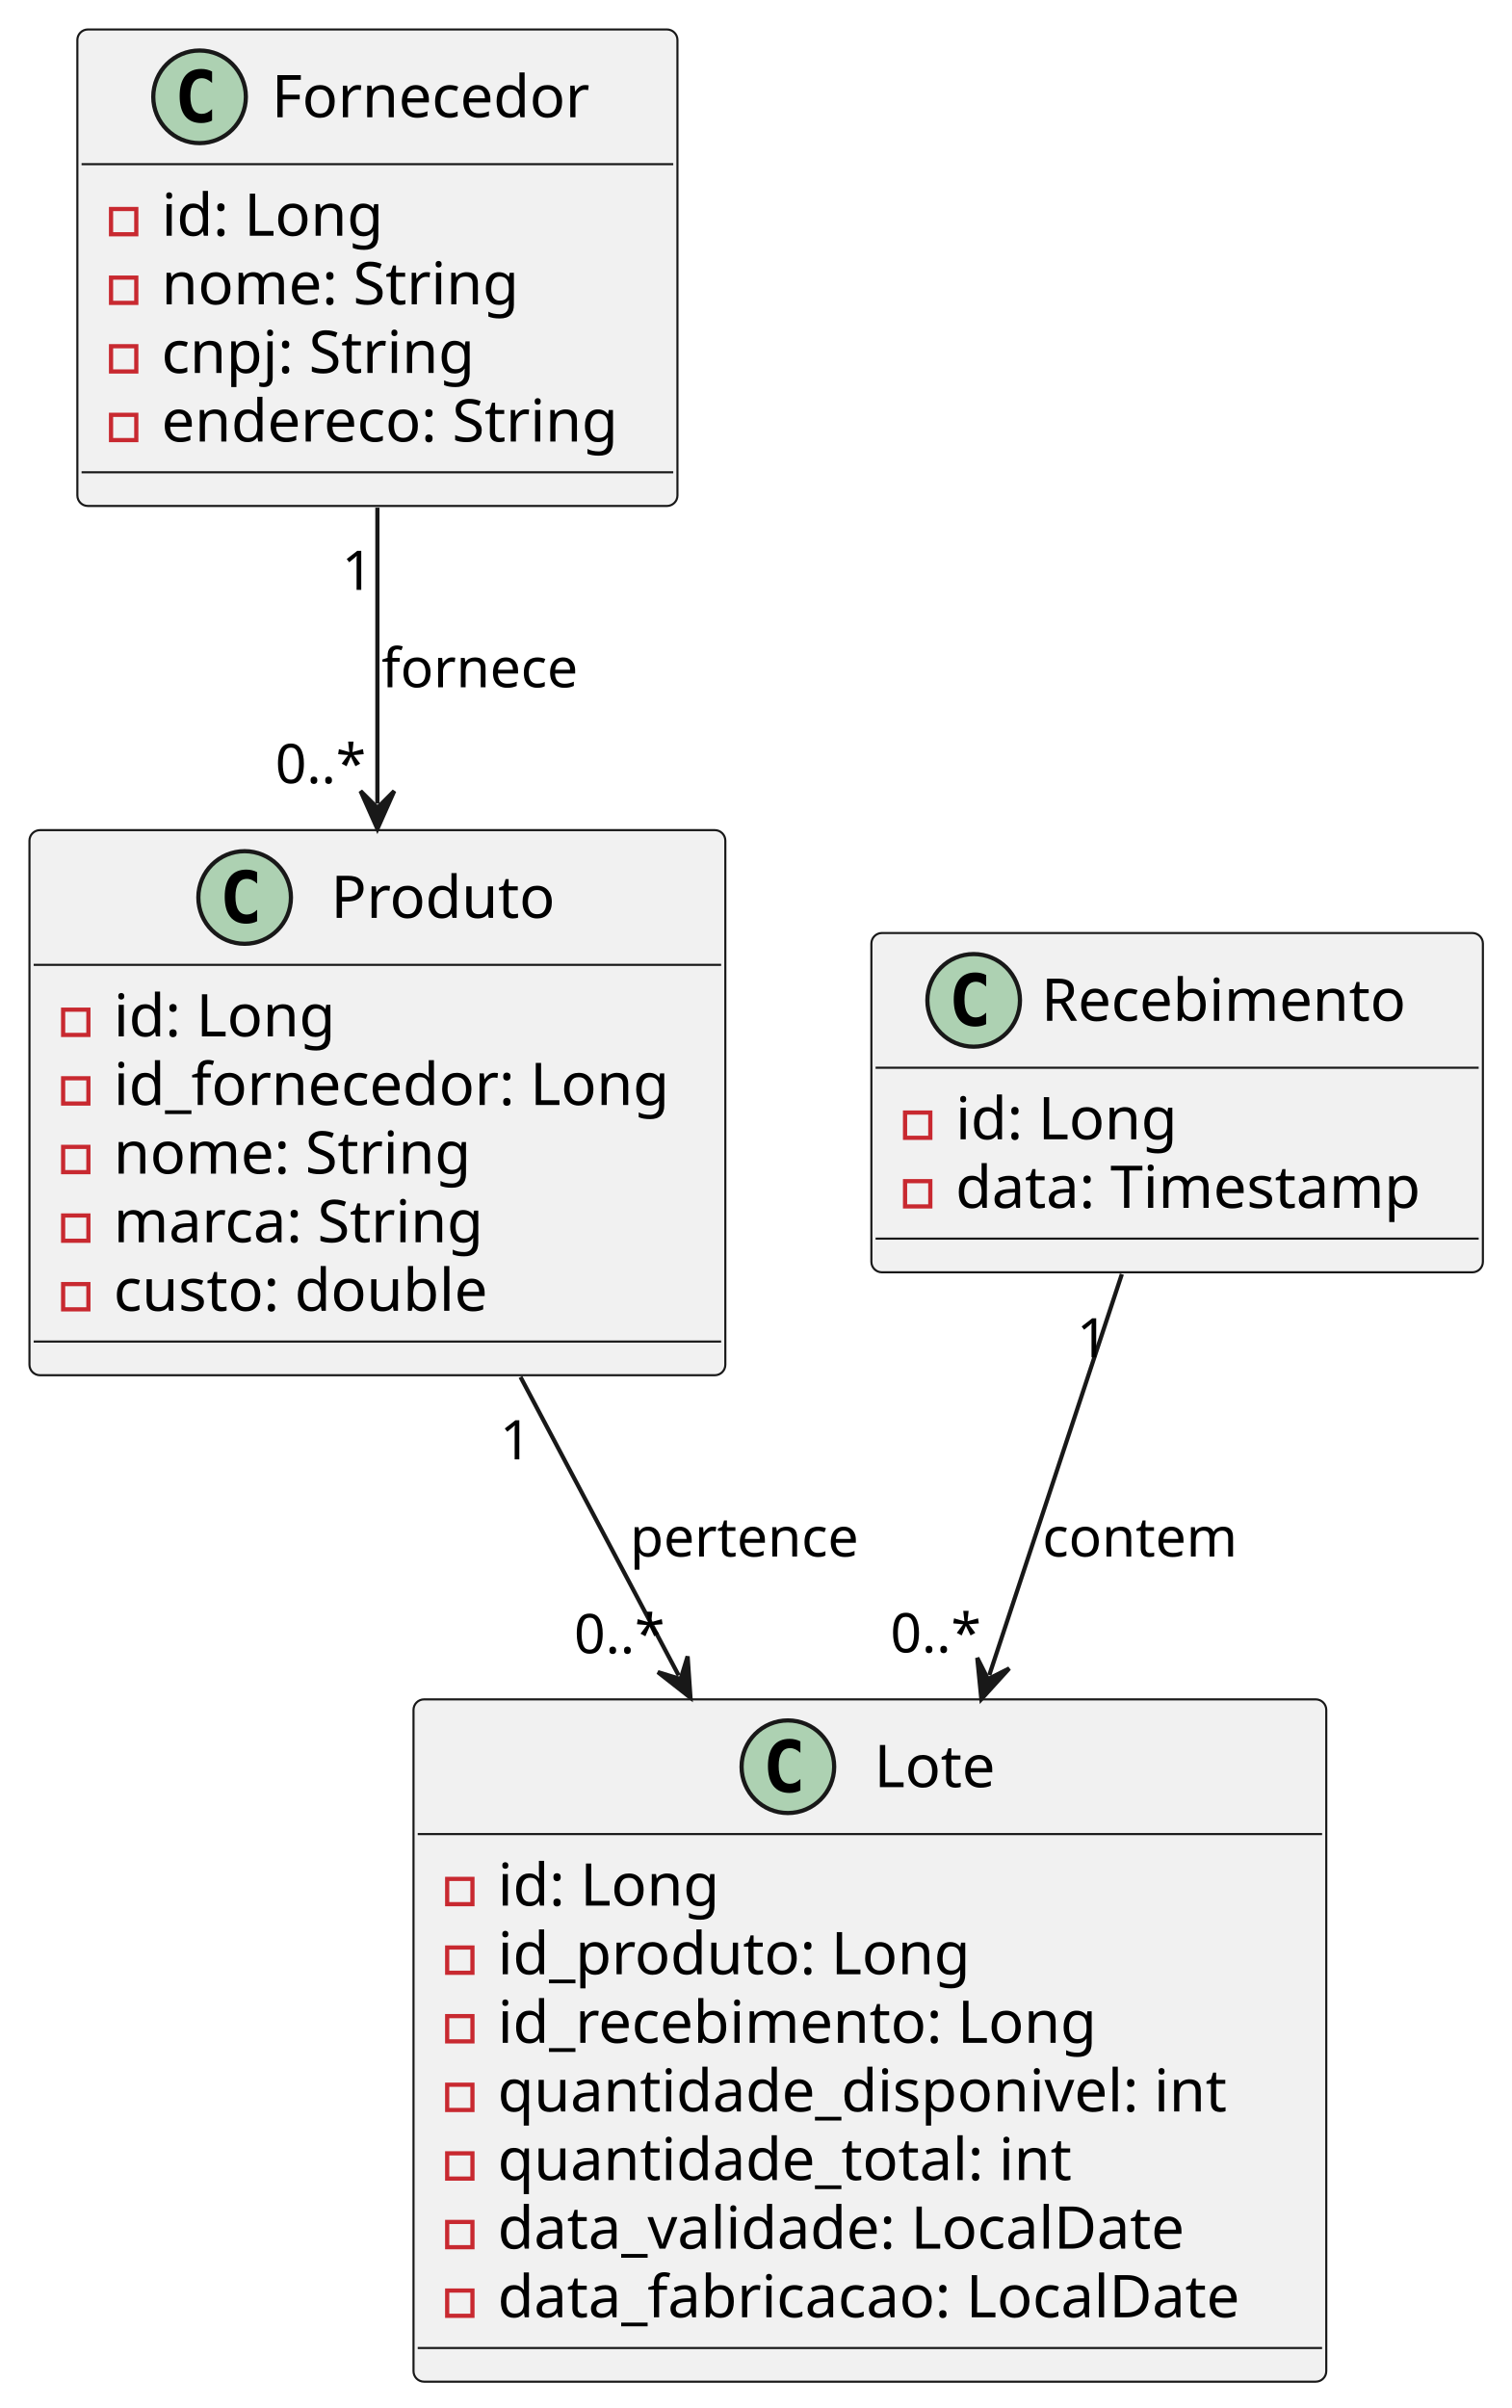
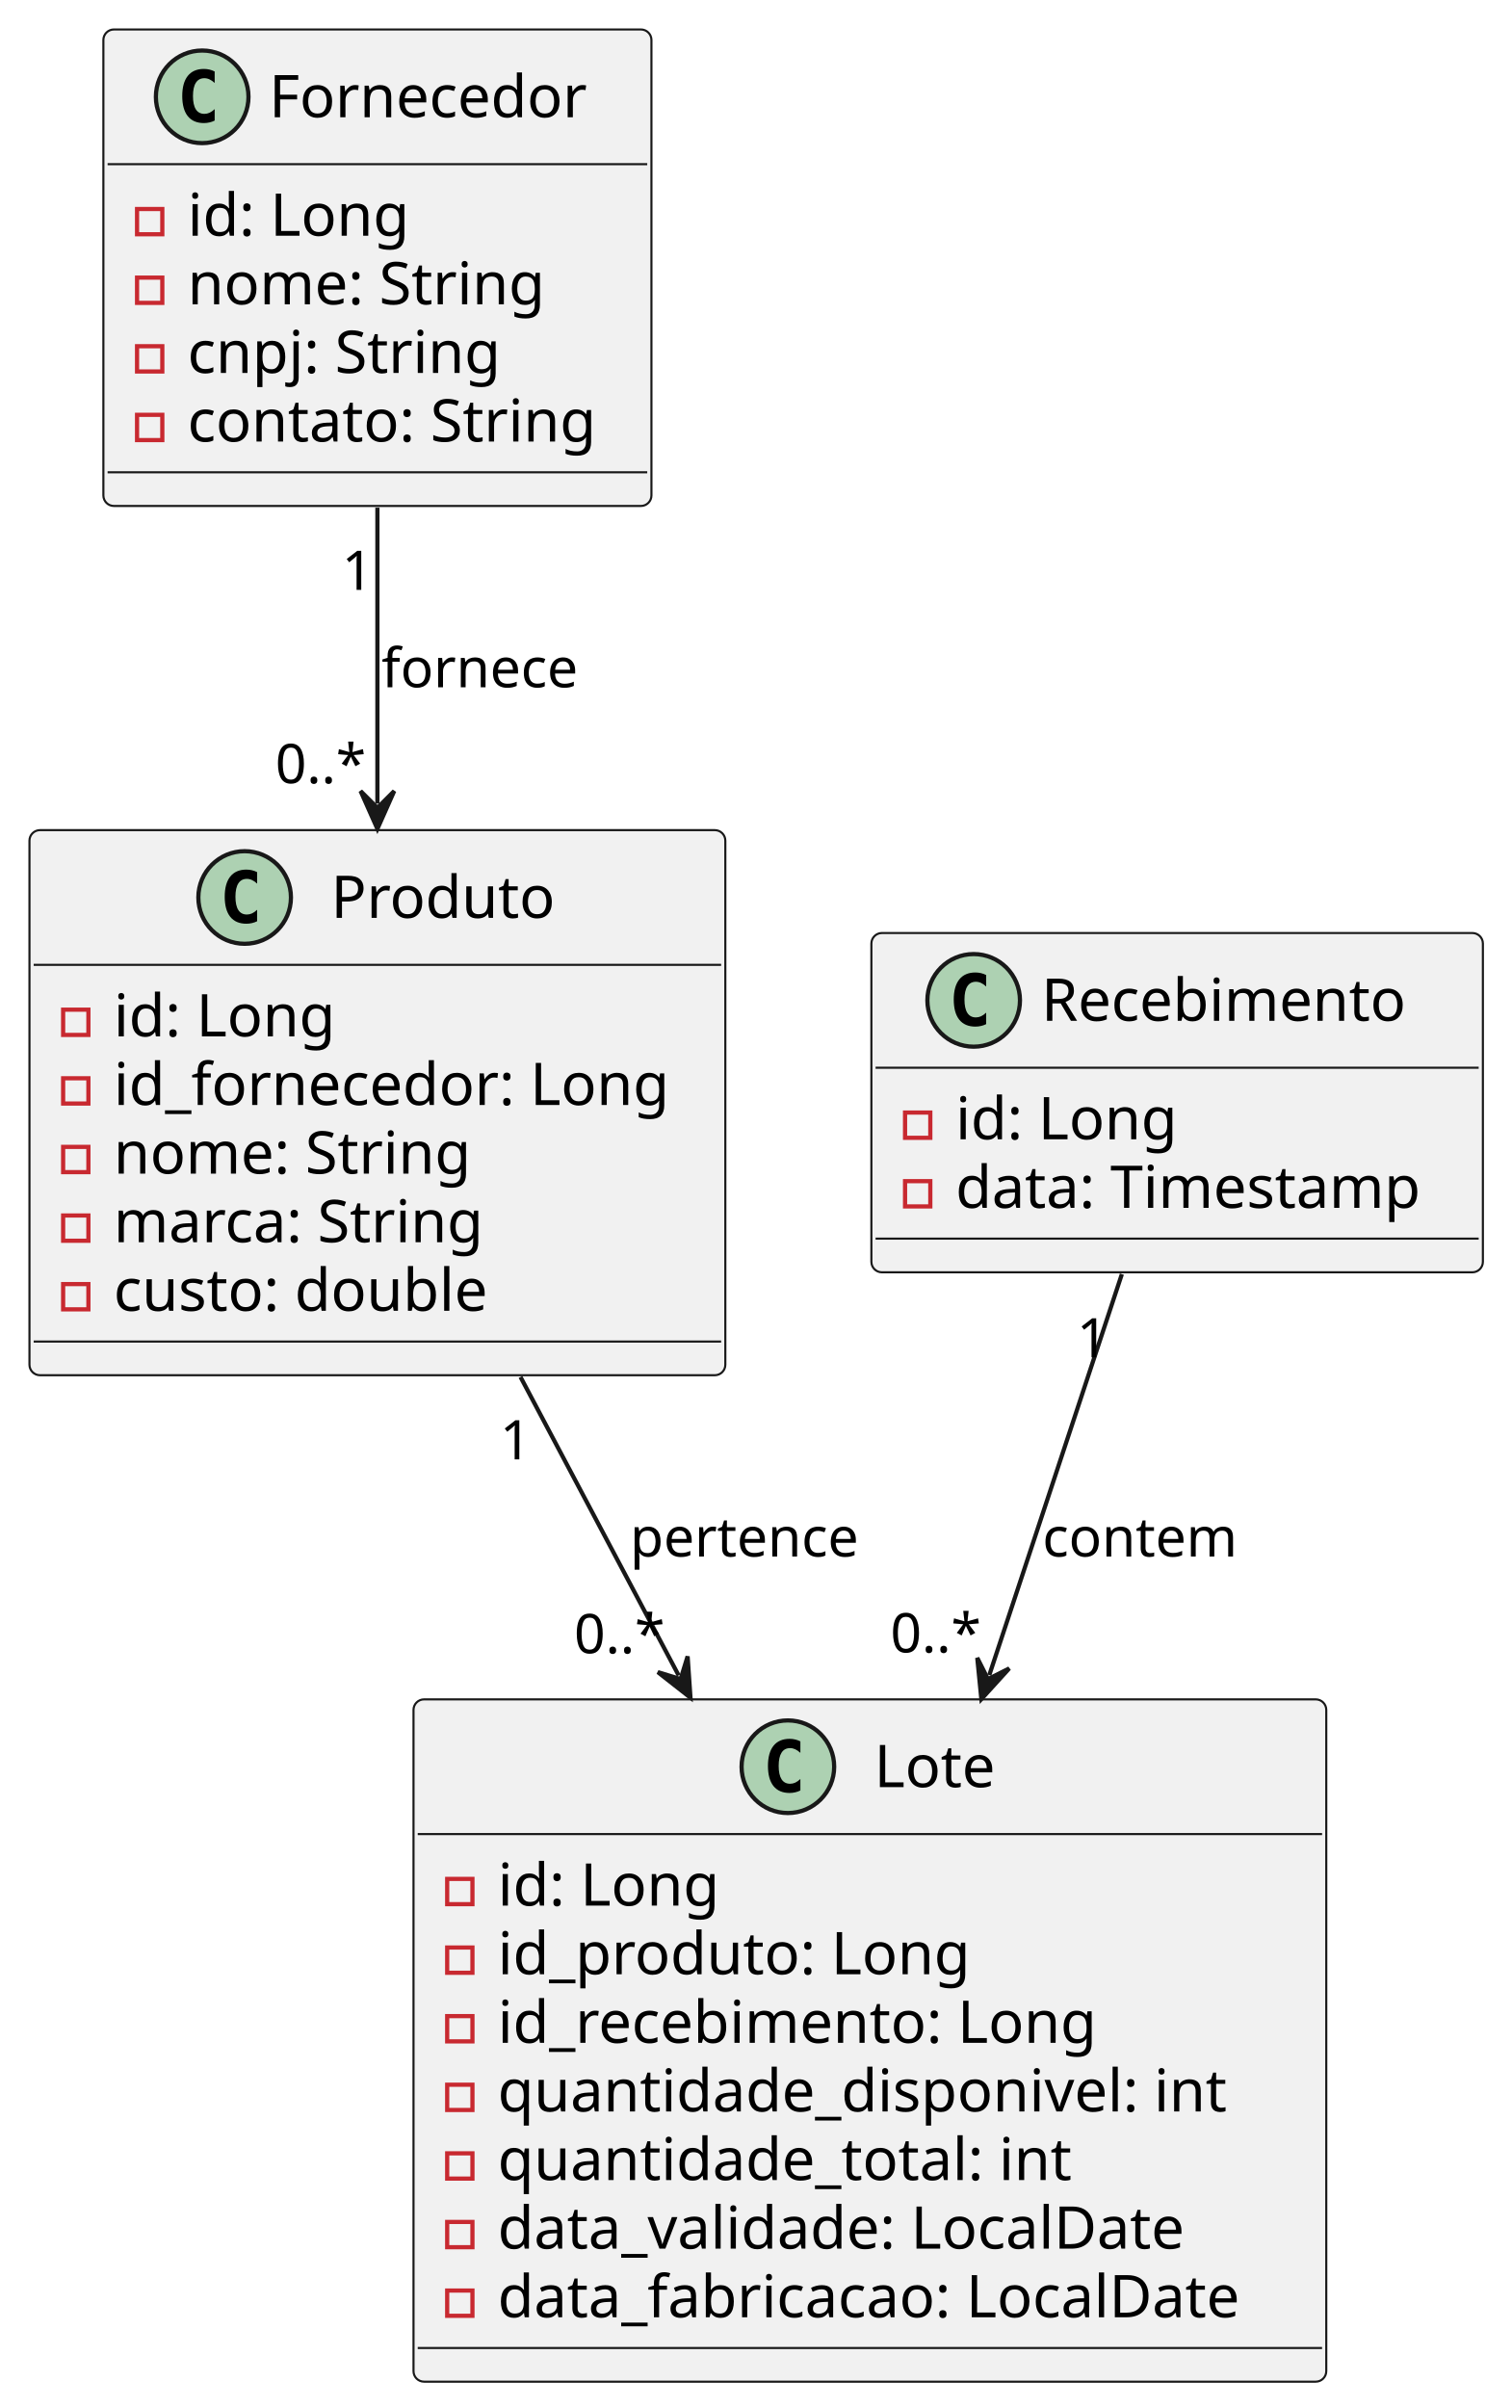
<svg xmlns="http://www.w3.org/2000/svg" contentstyletype="text/css" data-diagram-type="CLASS" height="572px" preserveAspectRatio="none" style="width:359px;height:572px;background:#FFFFFF;" version="1.1" viewBox="0 0 359 572" width="359px" zoomAndPan="magnify">
  <defs />
  <g>
    <g id="elem_Fornecedor">
-       <rect codeline="1" fill="#F1F1F1" height="113.188" id="Fornecedor" rx="2.5" ry="2.5" style="stroke:#181818;stroke-width:0.5;" width="142.566" x="18.38" y="7" />
-       <ellipse cx="47.414" cy="23" fill="#ADD1B2" rx="11" ry="11" style="stroke:#181818;stroke-width:1;" />
-       <path d="M50.383,28.641 Q49.805,28.938 49.164,29.078 Q48.524,29.234 47.821,29.234 Q45.321,29.234 43.992,27.594 Q42.68,25.938 42.68,22.812 Q42.68,19.688 43.992,18.031 Q45.321,16.375 47.821,16.375 Q48.524,16.375 49.164,16.531 Q49.821,16.688 50.383,16.984 L50.383,19.703 Q49.758,19.125 49.164,18.859 Q48.571,18.578 47.946,18.578 Q46.602,18.578 45.914,19.656 Q45.227,20.719 45.227,22.812 Q45.227,24.906 45.914,25.984 Q46.602,27.047 47.946,27.047 Q48.571,27.047 49.164,26.781 Q49.758,26.5 50.383,25.922 L50.383,28.641 Z " fill="#000000" />
-       <text fill="#000000" font-family="sans-serif" font-size="14" lengthAdjust="spacing" textLength="79.379" x="64.533" y="27.847">Fornecedor</text>
-       <line style="stroke:#181818;stroke-width:0.5;" x1="19.38" x2="159.946" y1="39" y2="39" />
-       <rect fill="none" height="6" style="stroke:#C82930;stroke-width:1;" width="6" x="26.38" y="49.648" />
-       <text fill="#000000" font-family="sans-serif" font-size="14" lengthAdjust="spacing" textLength="56.068" x="38.38" y="55.995">id: Long</text>
-       <rect fill="none" height="6" style="stroke:#C82930;stroke-width:1;" width="6" x="26.38" y="65.945" />
-       <text fill="#000000" font-family="sans-serif" font-size="14" lengthAdjust="spacing" textLength="90.638" x="38.38" y="72.292">nome: String</text>
-       <rect fill="none" height="6" style="stroke:#C82930;stroke-width:1;" width="6" x="26.38" y="82.242" />
-       <text fill="#000000" font-family="sans-serif" font-size="14" lengthAdjust="spacing" textLength="80.295" x="38.38" y="88.589">cnpj: String</text>
-       <rect fill="none" height="6" style="stroke:#C82930;stroke-width:1;" width="6" x="26.38" y="98.539" />
-       <text fill="#000000" font-family="sans-serif" font-size="14" lengthAdjust="spacing" textLength="116.566" x="38.38" y="104.886">endereco: String</text>
-       <line style="stroke:#181818;stroke-width:0.5;" x1="19.38" x2="159.946" y1="112.188" y2="112.188" />
+       <rect codeline="1" fill="#F1F1F1" height="113.188" id="Fornecedor" rx="2.5" ry="2.5" style="stroke:#181818;stroke-width:0.5;" width="130.207" x="24.56" y="7" />
+       <ellipse cx="48.033" cy="23" fill="#ADD1B2" rx="11" ry="11" style="stroke:#181818;stroke-width:1;" />
+       <path d="M51.001,28.641 Q50.423,28.938 49.783,29.078 Q49.142,29.234 48.439,29.234 Q45.939,29.234 44.611,27.594 Q43.298,25.938 43.298,22.812 Q43.298,19.688 44.611,18.031 Q45.939,16.375 48.439,16.375 Q49.142,16.375 49.783,16.531 Q50.439,16.688 51.001,16.984 L51.001,19.703 Q50.376,19.125 49.783,18.859 Q49.189,18.578 48.564,18.578 Q47.22,18.578 46.533,19.656 Q45.845,20.719 45.845,22.812 Q45.845,24.906 46.533,25.984 Q47.22,27.047 48.564,27.047 Q49.189,27.047 49.783,26.781 Q50.376,26.5 51.001,25.922 L51.001,28.641 Z " fill="#000000" />
+       <text fill="#000000" font-family="sans-serif" font-size="14" lengthAdjust="spacing" textLength="79.379" x="63.916" y="27.847">Fornecedor</text>
+       <line style="stroke:#181818;stroke-width:0.5;" x1="25.56" x2="153.767" y1="39" y2="39" />
+       <rect fill="none" height="6" style="stroke:#C82930;stroke-width:1;" width="6" x="32.56" y="49.648" />
+       <text fill="#000000" font-family="sans-serif" font-size="14" lengthAdjust="spacing" textLength="56.068" x="44.56" y="55.995">id: Long</text>
+       <rect fill="none" height="6" style="stroke:#C82930;stroke-width:1;" width="6" x="32.56" y="65.945" />
+       <text fill="#000000" font-family="sans-serif" font-size="14" lengthAdjust="spacing" textLength="90.638" x="44.56" y="72.292">nome: String</text>
+       <rect fill="none" height="6" style="stroke:#C82930;stroke-width:1;" width="6" x="32.56" y="82.242" />
+       <text fill="#000000" font-family="sans-serif" font-size="14" lengthAdjust="spacing" textLength="80.295" x="44.56" y="88.589">cnpj: String</text>
+       <rect fill="none" height="6" style="stroke:#C82930;stroke-width:1;" width="6" x="32.56" y="98.539" />
+       <text fill="#000000" font-family="sans-serif" font-size="14" lengthAdjust="spacing" textLength="104.207" x="44.56" y="104.886">contato: String</text>
+       <line style="stroke:#181818;stroke-width:0.5;" x1="25.56" x2="153.767" y1="112.188" y2="112.188" />
    </g>
    <g id="elem_Produto">
      <rect codeline="8" fill="#F1F1F1" height="129.484" id="Produto" rx="2.5" ry="2.5" style="stroke:#181818;stroke-width:0.5;" width="165.323" x="7" y="197.19" />
      <ellipse cx="58.123" cy="213.19" fill="#ADD1B2" rx="11" ry="11" style="stroke:#181818;stroke-width:1;" />
      <path d="M61.091,218.831 Q60.513,219.127 59.873,219.268 Q59.232,219.424 58.529,219.424 Q56.029,219.424 54.701,217.784 Q53.388,216.127 53.388,213.002 Q53.388,209.877 54.701,208.221 Q56.029,206.565 58.529,206.565 Q59.232,206.565 59.873,206.721 Q60.529,206.877 61.091,207.174 L61.091,209.893 Q60.466,209.315 59.873,209.049 Q59.279,208.768 58.654,208.768 Q57.31,208.768 56.623,209.846 Q55.935,210.909 55.935,213.002 Q55.935,215.096 56.623,216.174 Q57.31,217.237 58.654,217.237 Q59.279,217.237 59.873,216.971 Q60.466,216.69 61.091,216.112 L61.091,218.831 Z " fill="#000000" />
      <text fill="#000000" font-family="sans-serif" font-size="14" lengthAdjust="spacing" textLength="54.578" x="78.623" y="218.037">Produto</text>
      <line style="stroke:#181818;stroke-width:0.5;" x1="8" x2="171.323" y1="229.19" y2="229.19" />
      <rect fill="none" height="6" style="stroke:#C82930;stroke-width:1;" width="6" x="15" y="239.838" />
      <text fill="#000000" font-family="sans-serif" font-size="14" lengthAdjust="spacing" textLength="56.068" x="27" y="246.185">id: Long</text>
      <rect fill="none" height="6" style="stroke:#C82930;stroke-width:1;" width="6" x="15" y="256.135" />
      <text fill="#000000" font-family="sans-serif" font-size="14" lengthAdjust="spacing" textLength="139.323" x="27" y="262.482">id_fornecedor: Long</text>
      <rect fill="none" height="6" style="stroke:#C82930;stroke-width:1;" width="6" x="15" y="272.432" />
      <text fill="#000000" font-family="sans-serif" font-size="14" lengthAdjust="spacing" textLength="90.638" x="27" y="278.779">nome: String</text>
      <rect fill="none" height="6" style="stroke:#C82930;stroke-width:1;" width="6" x="15" y="288.729" />
      <text fill="#000000" font-family="sans-serif" font-size="14" lengthAdjust="spacing" textLength="95.197" x="27" y="295.076">marca: String</text>
      <rect fill="none" height="6" style="stroke:#C82930;stroke-width:1;" width="6" x="15" y="305.026" />
      <text fill="#000000" font-family="sans-serif" font-size="14" lengthAdjust="spacing" textLength="94.801" x="27" y="311.373">custo: double</text>
      <line style="stroke:#181818;stroke-width:0.5;" x1="8" x2="171.323" y1="318.674" y2="318.674" />
    </g>
    <g id="elem_Lote">
      <rect codeline="16" fill="#F1F1F1" height="162.078" id="Lote" rx="2.5" ry="2.5" style="stroke:#181818;stroke-width:0.5;" width="216.852" x="98.24" y="403.67" />
      <ellipse cx="187.182" cy="419.67" fill="#ADD1B2" rx="11" ry="11" style="stroke:#181818;stroke-width:1;" />
      <path d="M190.151,425.311 Q189.573,425.608 188.932,425.748 Q188.292,425.904 187.589,425.904 Q185.089,425.904 183.761,424.264 Q182.448,422.608 182.448,419.483 Q182.448,416.358 183.761,414.701 Q185.089,413.045 187.589,413.045 Q188.292,413.045 188.932,413.201 Q189.589,413.358 190.151,413.654 L190.151,416.373 Q189.526,415.795 188.932,415.529 Q188.339,415.248 187.714,415.248 Q186.37,415.248 185.682,416.326 Q184.995,417.389 184.995,419.483 Q184.995,421.576 185.682,422.654 Q186.37,423.717 187.714,423.717 Q188.339,423.717 188.932,423.451 Q189.526,423.17 190.151,422.592 L190.151,425.311 Z " fill="#000000" />
      <text fill="#000000" font-family="sans-serif" font-size="14" lengthAdjust="spacing" textLength="30.468" x="207.682" y="424.517">Lote</text>
      <line style="stroke:#181818;stroke-width:0.5;" x1="99.24" x2="314.092" y1="435.67" y2="435.67" />
      <rect fill="none" height="6" style="stroke:#C82930;stroke-width:1;" width="6" x="106.24" y="446.318" />
      <text fill="#000000" font-family="sans-serif" font-size="14" lengthAdjust="spacing" textLength="56.068" x="118.24" y="452.665">id: Long</text>
      <rect fill="none" height="6" style="stroke:#C82930;stroke-width:1;" width="6" x="106.24" y="462.615" />
      <text fill="#000000" font-family="sans-serif" font-size="14" lengthAdjust="spacing" textLength="118.091" x="118.24" y="468.962">id_produto: Long</text>
      <rect fill="none" height="6" style="stroke:#C82930;stroke-width:1;" width="6" x="106.24" y="478.912" />
      <text fill="#000000" font-family="sans-serif" font-size="14" lengthAdjust="spacing" textLength="151.703" x="118.24" y="485.259">id_recebimento: Long</text>
      <rect fill="none" height="6" style="stroke:#C82930;stroke-width:1;" width="6" x="106.24" y="495.209" />
      <text fill="#000000" font-family="sans-serif" font-size="14" lengthAdjust="spacing" textLength="185.049" x="118.24" y="501.556">quantidade_disponivel: int</text>
      <rect fill="none" height="6" style="stroke:#C82930;stroke-width:1;" width="6" x="106.24" y="511.506" />
      <text fill="#000000" font-family="sans-serif" font-size="14" lengthAdjust="spacing" textLength="145.988" x="118.24" y="517.853">quantidade_total: int</text>
      <rect fill="none" height="6" style="stroke:#C82930;stroke-width:1;" width="6" x="106.24" y="527.803" />
      <text fill="#000000" font-family="sans-serif" font-size="14" lengthAdjust="spacing" textLength="177.304" x="118.24" y="534.149">data_validade: LocalDate</text>
      <rect fill="none" height="6" style="stroke:#C82930;stroke-width:1;" width="6" x="106.24" y="544.1" />
      <text fill="#000000" font-family="sans-serif" font-size="14" lengthAdjust="spacing" textLength="190.852" x="118.24" y="550.446">data_fabricacao: LocalDate</text>
      <line style="stroke:#181818;stroke-width:0.5;" x1="99.24" x2="314.092" y1="557.748" y2="557.748" />
    </g>
    <g id="elem_Recebimento">
      <rect codeline="26" fill="#F1F1F1" height="80.594" id="Recebimento" rx="2.5" ry="2.5" style="stroke:#181818;stroke-width:0.5;" width="145.28" x="207.02" y="221.63" />
      <ellipse cx="231.323" cy="237.63" fill="#ADD1B2" rx="11" ry="11" style="stroke:#181818;stroke-width:1;" />
      <path d="M234.292,243.271 Q233.714,243.567 233.073,243.708 Q232.433,243.864 231.73,243.864 Q229.23,243.864 227.901,242.224 Q226.589,240.567 226.589,237.442 Q226.589,234.317 227.901,232.661 Q229.23,231.005 231.73,231.005 Q232.433,231.005 233.073,231.161 Q233.73,231.317 234.292,231.614 L234.292,234.333 Q233.667,233.755 233.073,233.489 Q232.48,233.208 231.855,233.208 Q230.511,233.208 229.823,234.286 Q229.136,235.349 229.136,237.442 Q229.136,239.536 229.823,240.614 Q230.511,241.677 231.855,241.677 Q232.48,241.677 233.073,241.411 Q233.667,241.13 234.292,240.552 L234.292,243.271 Z " fill="#000000" />
      <text fill="#000000" font-family="sans-serif" font-size="14" lengthAdjust="spacing" textLength="92.606" x="247.391" y="242.477">Recebimento</text>
      <line style="stroke:#181818;stroke-width:0.5;" x1="208.02" x2="351.3" y1="253.63" y2="253.63" />
      <rect fill="none" height="6" style="stroke:#C82930;stroke-width:1;" width="6" x="215.02" y="264.278" />
      <text fill="#000000" font-family="sans-serif" font-size="14" lengthAdjust="spacing" textLength="56.068" x="227.02" y="270.625">id: Long</text>
      <rect fill="none" height="6" style="stroke:#C82930;stroke-width:1;" width="6" x="215.02" y="280.575" />
      <text fill="#000000" font-family="sans-serif" font-size="14" lengthAdjust="spacing" textLength="119.28" x="227.02" y="286.922">data: Timestamp</text>
      <line style="stroke:#181818;stroke-width:0.5;" x1="208.02" x2="351.3" y1="294.224" y2="294.224" />
    </g>
    <g id="link_Fornecedor_Produto">
      <path codeline="31" d="M89.66,120.59 C89.66,144.4 89.66,166.28 89.66,190.9 " fill="none" id="Fornecedor-to-Produto" style="stroke:#181818;stroke-width:1;" />
      <polygon fill="#181818" points="89.66,196.9,93.66,187.9,89.66,191.9,85.66,187.9,89.66,196.9" style="stroke:#181818;stroke-width:1;" />
      <text fill="#000000" font-family="sans-serif" font-size="13" lengthAdjust="spacing" textLength="49.258" x="90.66" y="163.257">fornece</text>
      <text fill="#000000" font-family="sans-serif" font-size="13" lengthAdjust="spacing" textLength="8.271" x="81.213" y="140.122">1</text>
      <text fill="#000000" font-family="sans-serif" font-size="13" lengthAdjust="spacing" textLength="23.036" x="65.404" y="186.041">0..*</text>
    </g>
    <g id="link_Produto_Lote">
      <path codeline="32" d="M123.66,327.09 C136.28,350.89 147.941,372.898 161.231,397.978 " fill="none" id="Produto-to-Lote" style="stroke:#181818;stroke-width:1;" />
      <polygon fill="#181818" points="164.04,403.28,163.36,393.455,161.699,398.862,156.292,397.2,164.04,403.28" style="stroke:#181818;stroke-width:1;" />
      <text fill="#000000" font-family="sans-serif" font-size="13" lengthAdjust="spacing" textLength="58.075" x="149.66" y="369.737">pertence</text>
      <text fill="#000000" font-family="sans-serif" font-size="13" lengthAdjust="spacing" textLength="8.271" x="118.768" y="346.657">1</text>
      <text fill="#000000" font-family="sans-serif" font-size="13" lengthAdjust="spacing" textLength="23.036" x="136.39" y="392.71">0..*</text>
    </g>
    <g id="link_Recebimento_Lote">
      <path codeline="33" d="M266.53,302.66 C257.25,330.71 246.383,363.583 235.033,397.913 " fill="none" id="Recebimento-to-Lote" style="stroke:#181818;stroke-width:1;" />
      <polygon fill="#181818" points="233.15,403.61,239.773,396.32,234.72,398.863,232.177,393.809,233.15,403.61" style="stroke:#181818;stroke-width:1;" />
      <text fill="#000000" font-family="sans-serif" font-size="13" lengthAdjust="spacing" textLength="49.099" x="247.66" y="369.737">contem</text>
      <text fill="#000000" font-family="sans-serif" font-size="13" lengthAdjust="spacing" textLength="8.271" x="255.821" y="322.425">1</text>
      <text fill="#000000" font-family="sans-serif" font-size="13" lengthAdjust="spacing" textLength="23.036" x="211.533" y="392.515">0..*</text>
    </g>
  </g>
</svg>
